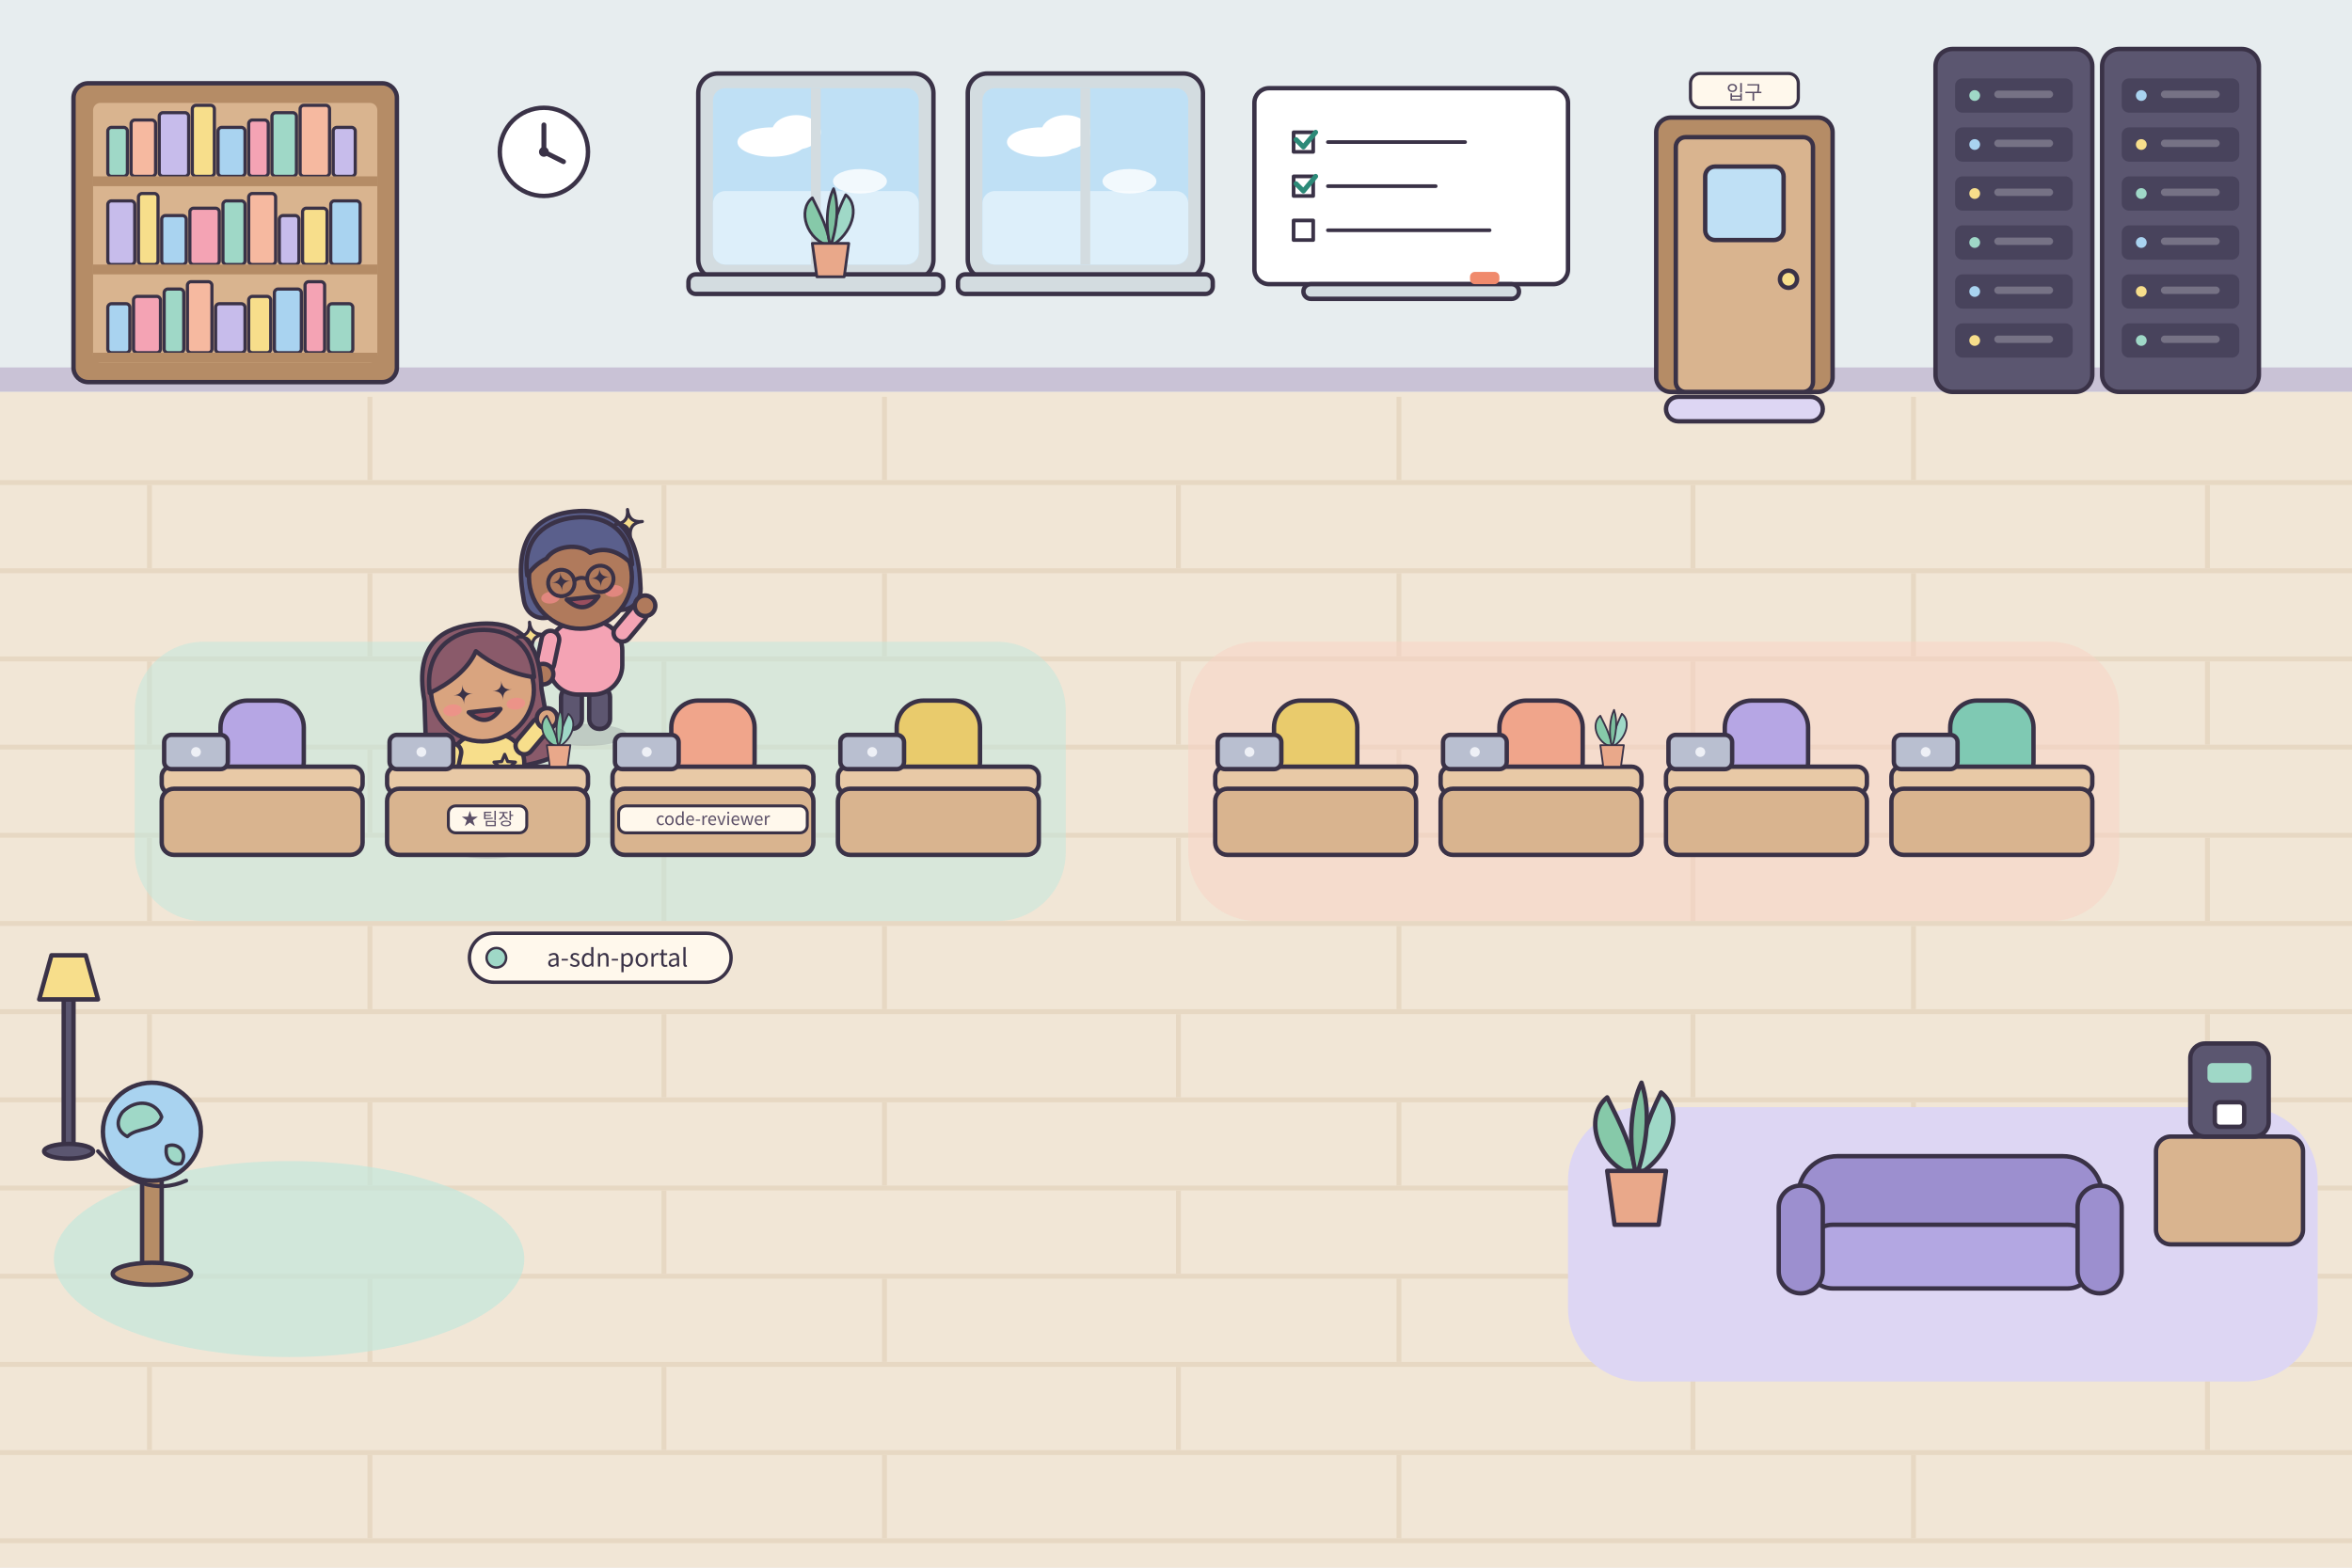
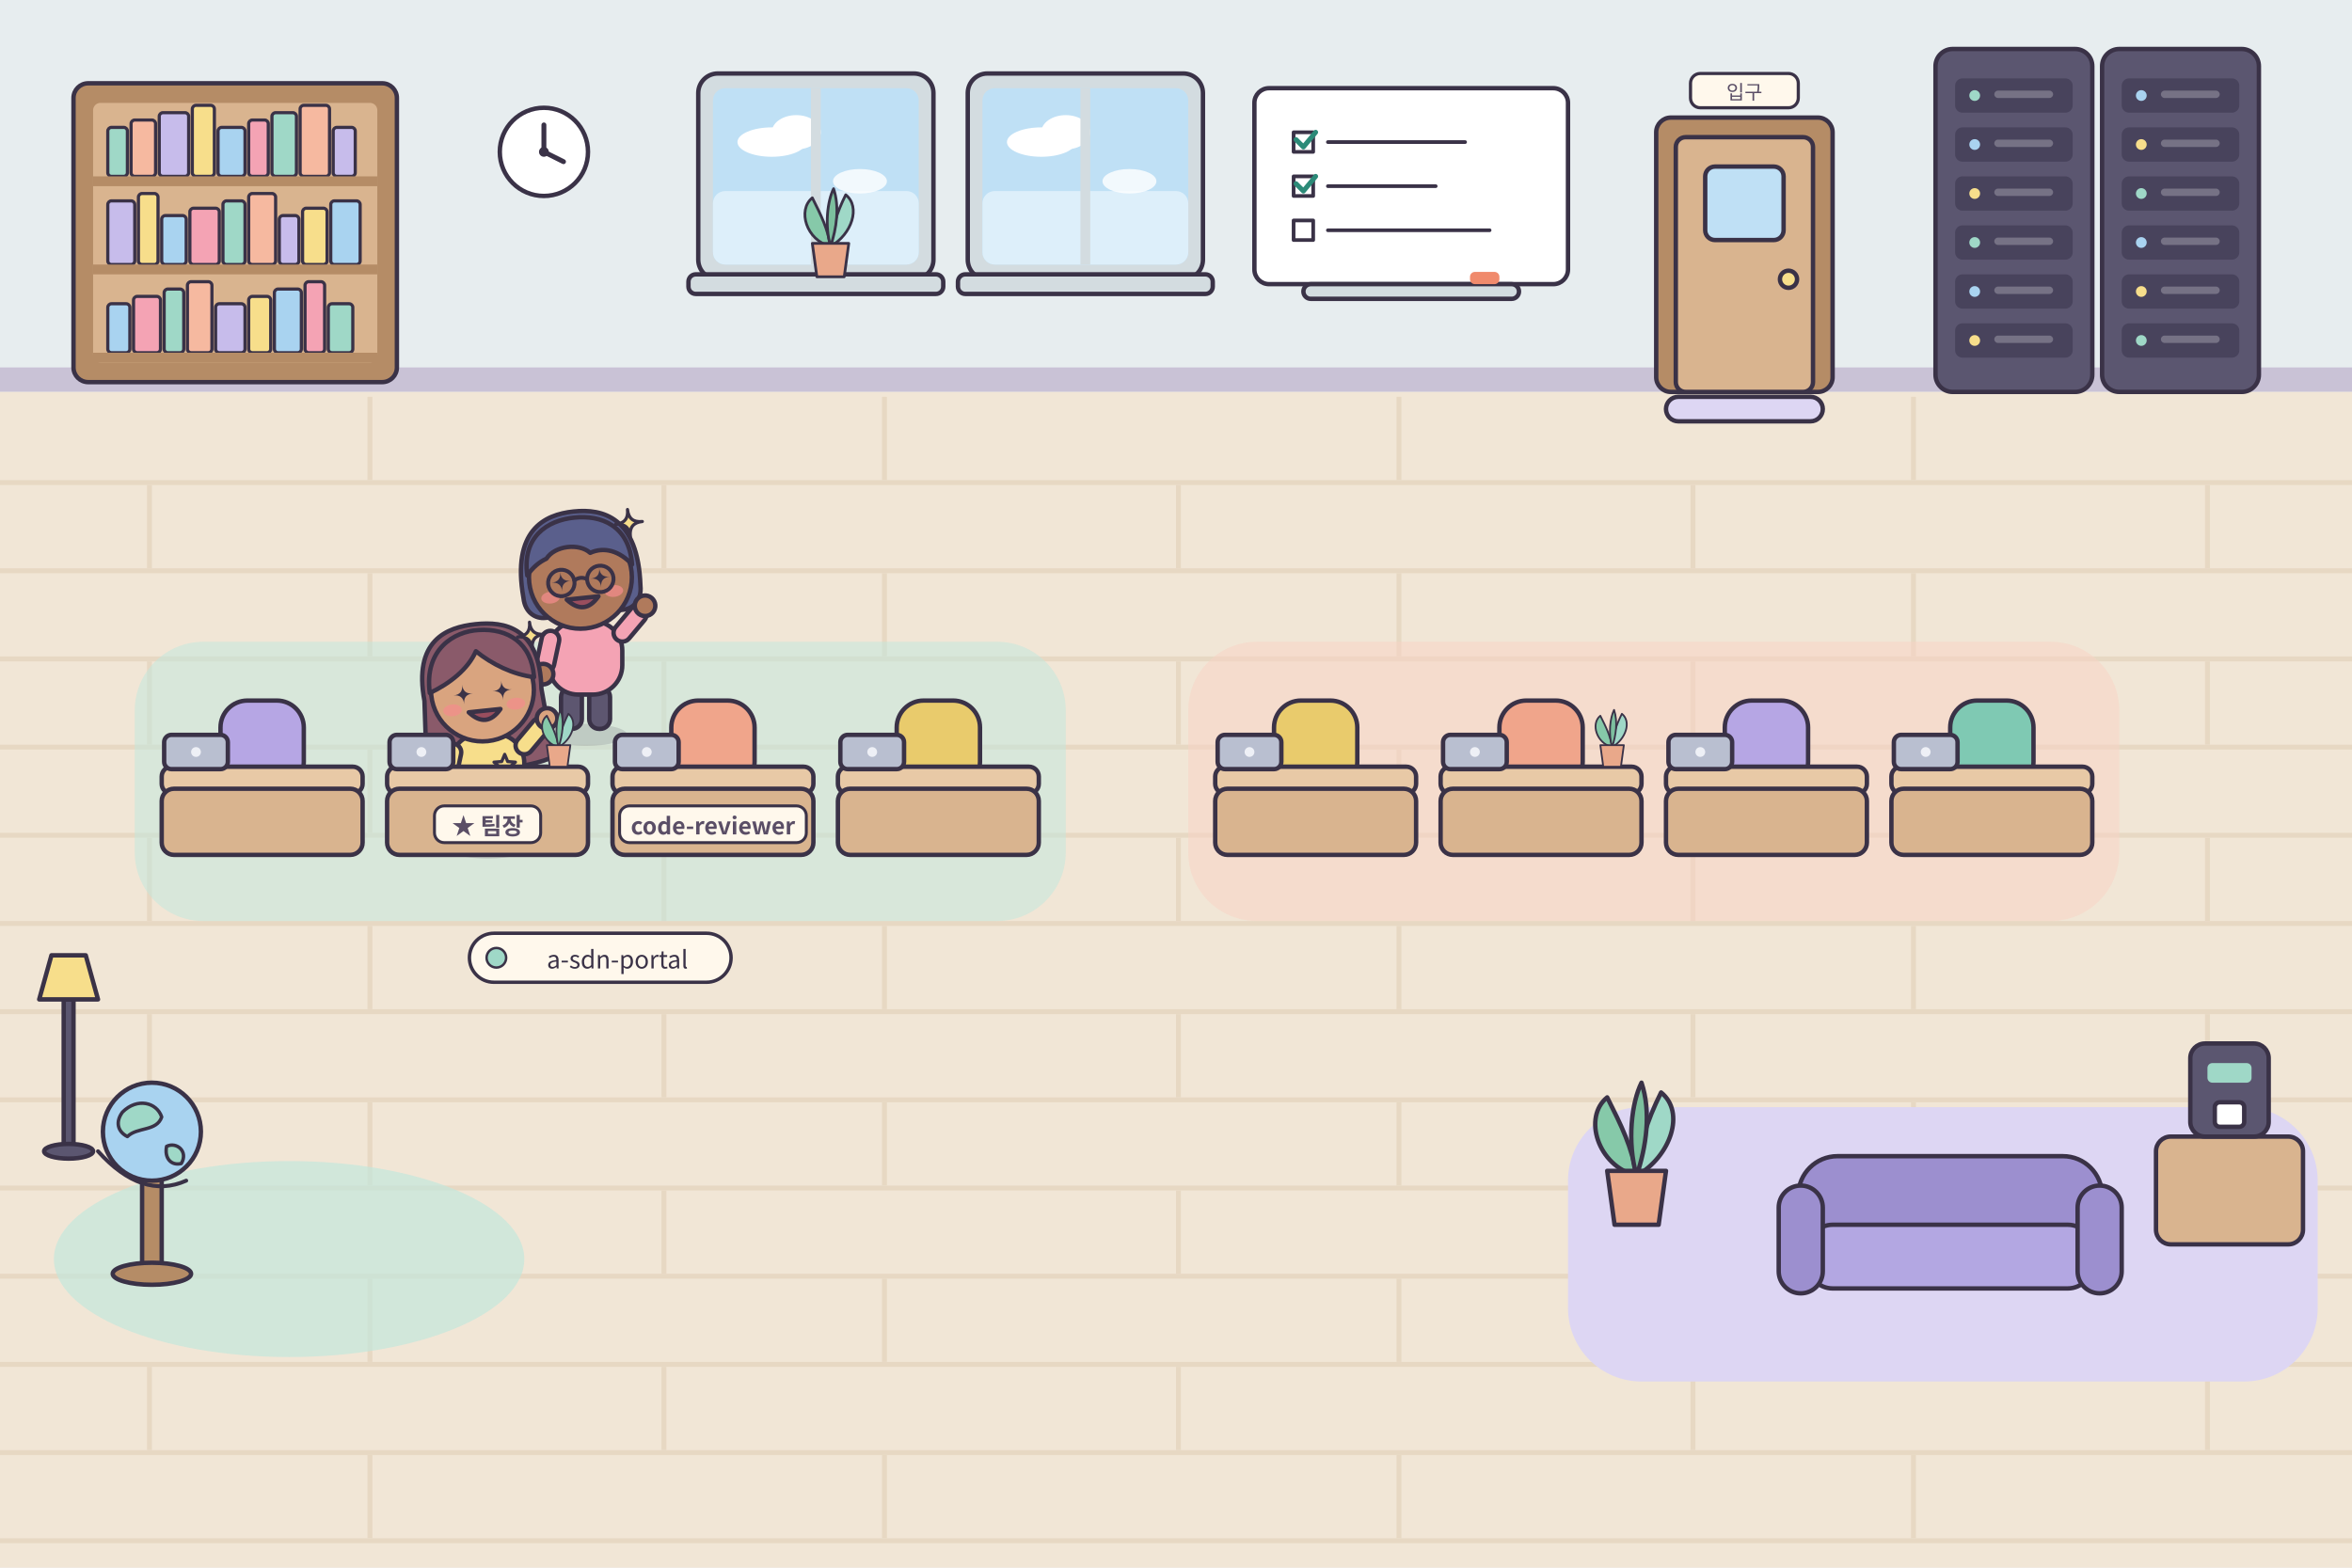
<svg xmlns="http://www.w3.org/2000/svg" viewBox="0 0 960 640" width="960" height="640" font-family="Apple SD Gothic Neo, Noto Sans CJK KR, Noto Sans KR, WenQuanYi Zen Hei, sans-serif">
  <rect x="0" y="0" width="960" height="160" rx="0" fill="#E7EDEF" />
  <rect x="0" y="150" width="960" height="10" rx="0" fill="#C9C2D6" />
  <rect x="0" y="160" width="960" height="480" rx="0" fill="#F1E6D6" />
  <rect x="0" y="196" width="960" height="2" rx="0" fill="#E7D8C3" />
  <rect x="150" y="162" width="2" height="34" rx="0" fill="#E7D8C3" />
  <rect x="360" y="162" width="2" height="34" rx="0" fill="#E7D8C3" />
  <rect x="570" y="162" width="2" height="34" rx="0" fill="#E7D8C3" />
  <rect x="780" y="162" width="2" height="34" rx="0" fill="#E7D8C3" />
  <rect x="0" y="232" width="960" height="2" rx="0" fill="#E7D8C3" />
  <rect x="60" y="198" width="2" height="34" rx="0" fill="#E7D8C3" />
  <rect x="270" y="198" width="2" height="34" rx="0" fill="#E7D8C3" />
  <rect x="480" y="198" width="2" height="34" rx="0" fill="#E7D8C3" />
  <rect x="690" y="198" width="2" height="34" rx="0" fill="#E7D8C3" />
  <rect x="900" y="198" width="2" height="34" rx="0" fill="#E7D8C3" />
  <rect x="0" y="268" width="960" height="2" rx="0" fill="#E7D8C3" />
  <rect x="150" y="234" width="2" height="34" rx="0" fill="#E7D8C3" />
  <rect x="360" y="234" width="2" height="34" rx="0" fill="#E7D8C3" />
  <rect x="570" y="234" width="2" height="34" rx="0" fill="#E7D8C3" />
  <rect x="780" y="234" width="2" height="34" rx="0" fill="#E7D8C3" />
  <rect x="0" y="304" width="960" height="2" rx="0" fill="#E7D8C3" />
  <rect x="60" y="270" width="2" height="34" rx="0" fill="#E7D8C3" />
  <rect x="270" y="270" width="2" height="34" rx="0" fill="#E7D8C3" />
  <rect x="480" y="270" width="2" height="34" rx="0" fill="#E7D8C3" />
  <rect x="690" y="270" width="2" height="34" rx="0" fill="#E7D8C3" />
  <rect x="900" y="270" width="2" height="34" rx="0" fill="#E7D8C3" />
  <rect x="0" y="340" width="960" height="2" rx="0" fill="#E7D8C3" />
  <rect x="150" y="306" width="2" height="34" rx="0" fill="#E7D8C3" />
  <rect x="360" y="306" width="2" height="34" rx="0" fill="#E7D8C3" />
  <rect x="570" y="306" width="2" height="34" rx="0" fill="#E7D8C3" />
  <rect x="780" y="306" width="2" height="34" rx="0" fill="#E7D8C3" />
  <rect x="0" y="376" width="960" height="2" rx="0" fill="#E7D8C3" />
  <rect x="60" y="342" width="2" height="34" rx="0" fill="#E7D8C3" />
  <rect x="270" y="342" width="2" height="34" rx="0" fill="#E7D8C3" />
  <rect x="480" y="342" width="2" height="34" rx="0" fill="#E7D8C3" />
  <rect x="690" y="342" width="2" height="34" rx="0" fill="#E7D8C3" />
  <rect x="900" y="342" width="2" height="34" rx="0" fill="#E7D8C3" />
  <rect x="0" y="412" width="960" height="2" rx="0" fill="#E7D8C3" />
  <rect x="150" y="378" width="2" height="34" rx="0" fill="#E7D8C3" />
  <rect x="360" y="378" width="2" height="34" rx="0" fill="#E7D8C3" />
  <rect x="570" y="378" width="2" height="34" rx="0" fill="#E7D8C3" />
  <rect x="780" y="378" width="2" height="34" rx="0" fill="#E7D8C3" />
  <rect x="0" y="448" width="960" height="2" rx="0" fill="#E7D8C3" />
  <rect x="60" y="414" width="2" height="34" rx="0" fill="#E7D8C3" />
  <rect x="270" y="414" width="2" height="34" rx="0" fill="#E7D8C3" />
  <rect x="480" y="414" width="2" height="34" rx="0" fill="#E7D8C3" />
  <rect x="690" y="414" width="2" height="34" rx="0" fill="#E7D8C3" />
  <rect x="900" y="414" width="2" height="34" rx="0" fill="#E7D8C3" />
  <rect x="0" y="484" width="960" height="2" rx="0" fill="#E7D8C3" />
  <rect x="150" y="450" width="2" height="34" rx="0" fill="#E7D8C3" />
  <rect x="360" y="450" width="2" height="34" rx="0" fill="#E7D8C3" />
  <rect x="570" y="450" width="2" height="34" rx="0" fill="#E7D8C3" />
  <rect x="780" y="450" width="2" height="34" rx="0" fill="#E7D8C3" />
  <rect x="0" y="520" width="960" height="2" rx="0" fill="#E7D8C3" />
  <rect x="60" y="486" width="2" height="34" rx="0" fill="#E7D8C3" />
  <rect x="270" y="486" width="2" height="34" rx="0" fill="#E7D8C3" />
  <rect x="480" y="486" width="2" height="34" rx="0" fill="#E7D8C3" />
  <rect x="690" y="486" width="2" height="34" rx="0" fill="#E7D8C3" />
  <rect x="900" y="486" width="2" height="34" rx="0" fill="#E7D8C3" />
  <rect x="0" y="556" width="960" height="2" rx="0" fill="#E7D8C3" />
  <rect x="150" y="522" width="2" height="34" rx="0" fill="#E7D8C3" />
  <rect x="360" y="522" width="2" height="34" rx="0" fill="#E7D8C3" />
  <rect x="570" y="522" width="2" height="34" rx="0" fill="#E7D8C3" />
  <rect x="780" y="522" width="2" height="34" rx="0" fill="#E7D8C3" />
  <rect x="0" y="592" width="960" height="2" rx="0" fill="#E7D8C3" />
  <rect x="60" y="558" width="2" height="34" rx="0" fill="#E7D8C3" />
  <rect x="270" y="558" width="2" height="34" rx="0" fill="#E7D8C3" />
  <rect x="480" y="558" width="2" height="34" rx="0" fill="#E7D8C3" />
  <rect x="690" y="558" width="2" height="34" rx="0" fill="#E7D8C3" />
  <rect x="900" y="558" width="2" height="34" rx="0" fill="#E7D8C3" />
  <rect x="0" y="628" width="960" height="2" rx="0" fill="#E7D8C3" />
  <rect x="150" y="594" width="2" height="34" rx="0" fill="#E7D8C3" />
  <rect x="360" y="594" width="2" height="34" rx="0" fill="#E7D8C3" />
  <rect x="570" y="594" width="2" height="34" rx="0" fill="#E7D8C3" />
  <rect x="780" y="594" width="2" height="34" rx="0" fill="#E7D8C3" />
  <rect x="55" y="262" width="380" height="114" rx="28" fill="#C3E7DC" opacity="0.55" />
  <rect x="485" y="262" width="380" height="114" rx="28" fill="#F8D4C5" opacity="0.55" />
  <rect x="640" y="452" width="306" height="112" rx="30" fill="#DDD6F3" />
  <ellipse cx="118" cy="514" rx="96" ry="40" fill="#C3E7DC" opacity="0.7" />
  <rect x="680" y="162" width="64" height="10" rx="5" fill="#DDD6F3" stroke="#3A3247" stroke-width="1.8" stroke-linecap="round" stroke-linejoin="round" />
  <rect x="285" y="30" width="96" height="84" rx="8" fill="#D3DCE0" stroke="#3A3247" stroke-width="1.8" stroke-linecap="round" stroke-linejoin="round" />
  <rect x="291" y="36" width="84" height="72" rx="5" fill="#BFE0F5" />
  <rect x="291" y="78" width="84" height="30" rx="5" fill="#DDEFFA" />
  <ellipse cx="315" cy="58" rx="14" ry="6" fill="#FFFFFF" />
  <ellipse cx="325" cy="54" rx="10" ry="7" fill="#FFFFFF" />
  <ellipse cx="351" cy="74" rx="11" ry="5" fill="#FFFFFF" opacity="0.8" />
  <rect x="331" y="36" width="4" height="72" rx="0" fill="#D3DCE0" />
  <rect x="281" y="112" width="104" height="8" rx="3" fill="#D3DCE0" stroke="#3A3247" stroke-width="1.8" stroke-linecap="round" stroke-linejoin="round" />
  <rect x="395" y="30" width="96" height="84" rx="8" fill="#D3DCE0" stroke="#3A3247" stroke-width="1.8" stroke-linecap="round" stroke-linejoin="round" />
  <rect x="401" y="36" width="84" height="72" rx="5" fill="#BFE0F5" />
  <rect x="401" y="78" width="84" height="30" rx="5" fill="#DDEFFA" />
  <ellipse cx="425" cy="58" rx="14" ry="6" fill="#FFFFFF" />
  <ellipse cx="435" cy="54" rx="10" ry="7" fill="#FFFFFF" />
  <ellipse cx="461" cy="74" rx="11" ry="5" fill="#FFFFFF" opacity="0.8" />
  <rect x="441" y="36" width="4" height="72" rx="0" fill="#D3DCE0" />
  <rect x="391" y="112" width="104" height="8" rx="3" fill="#D3DCE0" stroke="#3A3247" stroke-width="1.8" stroke-linecap="round" stroke-linejoin="round" />
  <path d="M339,100.6 C329.08,98.12 325.36,85.72 331.56,80.76 C335.28,88.2 337.76,93.16 339,100.6 Z" fill="#86C9A9" stroke="#3A3247" stroke-width="1.12" stroke-linecap="round" stroke-linejoin="round" />
  <path d="M339,100.6 C347.68,95.64 351.4,84.48 345.2,79.52 C341.48,86.96 339.62,93.16 339,100.6 Z" fill="#9FD8C7" stroke="#3A3247" stroke-width="1.12" stroke-linecap="round" stroke-linejoin="round" />
  <path d="M339,100.6 C336.52,91.92 337.76,82 340.24,77.04 C342.72,84.48 341.48,93.16 339,100.6 Z" fill="#7CBF9E" stroke="#3A3247" stroke-width="1.12" stroke-linecap="round" stroke-linejoin="round" />
  <path d="M331.56,99.36 L346.44,99.36 L344.58,113 L333.42,113 Z" fill="#E9A88A" stroke="#3A3247" stroke-width="1.12" stroke-linecap="round" stroke-linejoin="round" />
  <rect x="30" y="34" width="132" height="122" rx="6" fill="#B58C66" stroke="#3A3247" stroke-width="1.8" stroke-linecap="round" stroke-linejoin="round" />
  <rect x="38" y="42" width="116" height="106" rx="3" fill="#D9B48F" />
  <rect x="44" y="52" width="8" height="20" rx="1.5" fill="#9FD8C7" stroke="#3A3247" stroke-width="1.3" stroke-linecap="round" stroke-linejoin="round" />
  <rect x="53.5" y="49" width="10" height="23" rx="1.5" fill="#F6B9A0" stroke="#3A3247" stroke-width="1.3" stroke-linecap="round" stroke-linejoin="round" />
  <rect x="65" y="46" width="12" height="26" rx="1.5" fill="#C7BCEB" stroke="#3A3247" stroke-width="1.3" stroke-linecap="round" stroke-linejoin="round" />
  <rect x="78.5" y="43" width="9" height="29" rx="1.5" fill="#F7DE8B" stroke="#3A3247" stroke-width="1.3" stroke-linecap="round" stroke-linejoin="round" />
  <rect x="89" y="52" width="11" height="20" rx="1.5" fill="#A9D3F0" stroke="#3A3247" stroke-width="1.3" stroke-linecap="round" stroke-linejoin="round" />
  <rect x="101.5" y="49" width="8" height="23" rx="1.5" fill="#F4A3B4" stroke="#3A3247" stroke-width="1.3" stroke-linecap="round" stroke-linejoin="round" />
  <rect x="111" y="46" width="10" height="26" rx="1.5" fill="#9FD8C7" stroke="#3A3247" stroke-width="1.3" stroke-linecap="round" stroke-linejoin="round" />
  <rect x="122.5" y="43" width="12" height="29" rx="1.5" fill="#F6B9A0" stroke="#3A3247" stroke-width="1.3" stroke-linecap="round" stroke-linejoin="round" />
  <rect x="136" y="52" width="9" height="20" rx="1.5" fill="#C7BCEB" stroke="#3A3247" stroke-width="1.3" stroke-linecap="round" stroke-linejoin="round" />
  <rect x="38" y="72" width="116" height="4" rx="0" fill="#B58C66" />
  <rect x="44" y="82" width="11" height="26" rx="1.5" fill="#C7BCEB" stroke="#3A3247" stroke-width="1.3" stroke-linecap="round" stroke-linejoin="round" />
  <rect x="56.5" y="79" width="8" height="29" rx="1.5" fill="#F7DE8B" stroke="#3A3247" stroke-width="1.3" stroke-linecap="round" stroke-linejoin="round" />
  <rect x="66" y="88" width="10" height="20" rx="1.5" fill="#A9D3F0" stroke="#3A3247" stroke-width="1.3" stroke-linecap="round" stroke-linejoin="round" />
  <rect x="77.5" y="85" width="12" height="23" rx="1.5" fill="#F4A3B4" stroke="#3A3247" stroke-width="1.3" stroke-linecap="round" stroke-linejoin="round" />
  <rect x="91" y="82" width="9" height="26" rx="1.5" fill="#9FD8C7" stroke="#3A3247" stroke-width="1.3" stroke-linecap="round" stroke-linejoin="round" />
  <rect x="101.5" y="79" width="11" height="29" rx="1.5" fill="#F6B9A0" stroke="#3A3247" stroke-width="1.3" stroke-linecap="round" stroke-linejoin="round" />
  <rect x="114" y="88" width="8" height="20" rx="1.5" fill="#C7BCEB" stroke="#3A3247" stroke-width="1.3" stroke-linecap="round" stroke-linejoin="round" />
  <rect x="123.5" y="85" width="10" height="23" rx="1.5" fill="#F7DE8B" stroke="#3A3247" stroke-width="1.3" stroke-linecap="round" stroke-linejoin="round" />
  <rect x="135" y="82" width="12" height="26" rx="1.5" fill="#A9D3F0" stroke="#3A3247" stroke-width="1.3" stroke-linecap="round" stroke-linejoin="round" />
  <rect x="38" y="108" width="116" height="4" rx="0" fill="#B58C66" />
  <rect x="44" y="124" width="9" height="20" rx="1.5" fill="#A9D3F0" stroke="#3A3247" stroke-width="1.3" stroke-linecap="round" stroke-linejoin="round" />
  <rect x="54.5" y="121" width="11" height="23" rx="1.5" fill="#F4A3B4" stroke="#3A3247" stroke-width="1.3" stroke-linecap="round" stroke-linejoin="round" />
  <rect x="67" y="118" width="8" height="26" rx="1.5" fill="#9FD8C7" stroke="#3A3247" stroke-width="1.3" stroke-linecap="round" stroke-linejoin="round" />
  <rect x="76.5" y="115" width="10" height="29" rx="1.5" fill="#F6B9A0" stroke="#3A3247" stroke-width="1.3" stroke-linecap="round" stroke-linejoin="round" />
  <rect x="88" y="124" width="12" height="20" rx="1.5" fill="#C7BCEB" stroke="#3A3247" stroke-width="1.3" stroke-linecap="round" stroke-linejoin="round" />
  <rect x="101.5" y="121" width="9" height="23" rx="1.5" fill="#F7DE8B" stroke="#3A3247" stroke-width="1.3" stroke-linecap="round" stroke-linejoin="round" />
  <rect x="112" y="118" width="11" height="26" rx="1.5" fill="#A9D3F0" stroke="#3A3247" stroke-width="1.3" stroke-linecap="round" stroke-linejoin="round" />
  <rect x="124.5" y="115" width="8" height="29" rx="1.5" fill="#F4A3B4" stroke="#3A3247" stroke-width="1.3" stroke-linecap="round" stroke-linejoin="round" />
  <rect x="134" y="124" width="10" height="20" rx="1.5" fill="#9FD8C7" stroke="#3A3247" stroke-width="1.3" stroke-linecap="round" stroke-linejoin="round" />
  <rect x="38" y="144" width="116" height="4" rx="0" fill="#B58C66" />
  <circle cx="222" cy="62" r="18" fill="#FFFFFF" stroke="#3A3247" stroke-width="1.8" stroke-linecap="round" stroke-linejoin="round" />
  <path d="M222,62 L222,51 M222,62 L230,66" fill="none" stroke="#3A3247" stroke-width="2" stroke-linecap="round" stroke-linejoin="round" />
  <circle cx="222" cy="62" r="2" fill="#3A3247" />
  <rect x="512" y="36" width="128" height="80" rx="6" fill="#FFFFFF" stroke="#3A3247" stroke-width="1.8" stroke-linecap="round" stroke-linejoin="round" />
  <path d="M528,54 L536,54 L536,62 L528,62 Z M542,58 L598,58 M528,72 L536,72 L536,80 L528,80 Z M542,76 L586,76 M528,90 L536,90 L536,98 L528,98 Z M542,94 L608,94" fill="none" stroke="#3A3247" stroke-width="1.5" stroke-linecap="round" stroke-linejoin="round" />
  <path d="M529,57 L532,60 L537,54 M529,75 L532,78 L537,72" fill="none" stroke="#2C8A78" stroke-width="2" stroke-linecap="round" stroke-linejoin="round" />
  <rect x="532" y="116" width="88" height="6" rx="3" fill="#D3DCE0" stroke="#3A3247" stroke-width="1.8" stroke-linecap="round" stroke-linejoin="round" />
  <rect x="600" y="111" width="12" height="5" rx="2" fill="#F08A6C" />
  <rect x="676" y="48" width="72" height="112" rx="6" fill="#B58C66" stroke="#3A3247" stroke-width="1.8" stroke-linecap="round" stroke-linejoin="round" />
  <rect x="684" y="56" width="56" height="104" rx="4" fill="#D9B48F" stroke="#3A3247" stroke-width="1.8" stroke-linecap="round" stroke-linejoin="round" />
  <rect x="696" y="68" width="32" height="30" rx="4" fill="#BFE0F5" stroke="#3A3247" stroke-width="1.8" stroke-linecap="round" stroke-linejoin="round" />
  <circle cx="730" cy="114" r="3.5" fill="#F7DE8B" stroke="#3A3247" stroke-width="1.8" stroke-linecap="round" stroke-linejoin="round" />
  <rect x="690" y="30" width="44" height="14" rx="4" fill="#FFF8EC" stroke="#3A3247" stroke-width="1.3" stroke-linecap="round" stroke-linejoin="round" />
-   <text x="712" y="40.5" font-size="8" text-anchor="middle" fill="#5A4E66">입구</text>
+   <text x="712" y="37" font-size="8" text-anchor="middle" dominant-baseline="central" fill="#5A4E66">입구</text>
  <rect x="790" y="20" width="64" height="140" rx="7" fill="#5B5670" stroke="#3A3247" stroke-width="1.8" stroke-linecap="round" stroke-linejoin="round" />
  <rect x="798" y="32" width="48" height="14" rx="3" fill="#48435C" />
  <circle cx="806" cy="39" r="2.2" fill="#9FD8C7" />
  <rect x="814" y="37" width="24" height="3" rx="1.5" fill="#FFFFFF" opacity="0.25" />
  <rect x="798" y="52" width="48" height="14" rx="3" fill="#48435C" />
  <circle cx="806" cy="59" r="2.2" fill="#A9D3F0" />
  <rect x="814" y="57" width="24" height="3" rx="1.5" fill="#FFFFFF" opacity="0.25" />
  <rect x="798" y="72" width="48" height="14" rx="3" fill="#48435C" />
  <circle cx="806" cy="79" r="2.2" fill="#F7DE8B" />
  <rect x="814" y="77" width="24" height="3" rx="1.5" fill="#FFFFFF" opacity="0.25" />
  <rect x="798" y="92" width="48" height="14" rx="3" fill="#48435C" />
  <circle cx="806" cy="99" r="2.2" fill="#9FD8C7" />
  <rect x="814" y="97" width="24" height="3" rx="1.5" fill="#FFFFFF" opacity="0.25" />
  <rect x="798" y="112" width="48" height="14" rx="3" fill="#48435C" />
  <circle cx="806" cy="119" r="2.2" fill="#A9D3F0" />
  <rect x="814" y="117" width="24" height="3" rx="1.5" fill="#FFFFFF" opacity="0.25" />
  <rect x="798" y="132" width="48" height="14" rx="3" fill="#48435C" />
  <circle cx="806" cy="139" r="2.2" fill="#F7DE8B" />
  <rect x="814" y="137" width="24" height="3" rx="1.5" fill="#FFFFFF" opacity="0.25" />
  <rect x="858" y="20" width="64" height="140" rx="7" fill="#5B5670" stroke="#3A3247" stroke-width="1.8" stroke-linecap="round" stroke-linejoin="round" />
  <rect x="866" y="32" width="48" height="14" rx="3" fill="#48435C" />
  <circle cx="874" cy="39" r="2.2" fill="#A9D3F0" />
  <rect x="882" y="37" width="24" height="3" rx="1.5" fill="#FFFFFF" opacity="0.25" />
  <rect x="866" y="52" width="48" height="14" rx="3" fill="#48435C" />
  <circle cx="874" cy="59" r="2.2" fill="#F7DE8B" />
  <rect x="882" y="57" width="24" height="3" rx="1.5" fill="#FFFFFF" opacity="0.25" />
  <rect x="866" y="72" width="48" height="14" rx="3" fill="#48435C" />
  <circle cx="874" cy="79" r="2.2" fill="#9FD8C7" />
  <rect x="882" y="77" width="24" height="3" rx="1.5" fill="#FFFFFF" opacity="0.25" />
  <rect x="866" y="92" width="48" height="14" rx="3" fill="#48435C" />
  <circle cx="874" cy="99" r="2.2" fill="#A9D3F0" />
  <rect x="882" y="97" width="24" height="3" rx="1.5" fill="#FFFFFF" opacity="0.25" />
  <rect x="866" y="112" width="48" height="14" rx="3" fill="#48435C" />
  <circle cx="874" cy="119" r="2.2" fill="#F7DE8B" />
  <rect x="882" y="117" width="24" height="3" rx="1.5" fill="#FFFFFF" opacity="0.25" />
  <rect x="866" y="132" width="48" height="14" rx="3" fill="#48435C" />
  <circle cx="874" cy="139" r="2.2" fill="#9FD8C7" />
  <rect x="882" y="137" width="24" height="3" rx="1.5" fill="#FFFFFF" opacity="0.25" />
  <rect x="191.6" y="381" width="106.8" height="20" rx="10" fill="#FFF8EC" stroke="#3A3247" stroke-width="1.4" stroke-linecap="round" stroke-linejoin="round" />
  <circle cx="202.6" cy="391" r="4" fill="#9FD8C7" stroke="#3A3247" stroke-width="1" stroke-linecap="round" stroke-linejoin="round" />
-   <text x="252" y="394.6" font-size="10" text-anchor="middle" fill="#3A3247">a-sdn-portal</text>
+   <text x="252" y="391" font-size="10" text-anchor="middle" dominant-baseline="central" fill="#3A3247">a-sdn-portal</text>
  <g transform="translate(239,300)">
    <ellipse cx="0" cy="0" rx="17" ry="4.5" fill="#3A3247" fill-opacity="0.16" />
    <g transform="translate(0,-2.44) scale(1,1)">
      <g transform="translate(0,0)">
        <rect x="-10" y="-17" width="8.5" height="17" rx="4" fill="#5D5670" stroke="#3A3247" stroke-width="1.8" stroke-linecap="round" stroke-linejoin="round" />
      </g>
      <g transform="translate(0,0)">
        <rect x="1.5" y="-17" width="8.5" height="17" rx="4" fill="#5D5670" stroke="#3A3247" stroke-width="1.8" stroke-linecap="round" stroke-linejoin="round" />
      </g>
      <g transform="translate(0,-62) rotate(-6,0,20)">
        <path d="M-24,6 C-26,-22 -12,-27 0,-27 C12,-27 26,-22 24,6 C24,12 20,15 16,15 L-16,15 C-20,15 -24,12 -24,6 Z" fill="#5A5F8C" stroke="#3A3247" stroke-width="1.8" stroke-linecap="round" stroke-linejoin="round" />
      </g>
      <g transform="">
        <rect x="-15" y="-44" width="30" height="30" rx="12" fill="#F4A3B4" stroke="#3A3247" stroke-width="1.8" stroke-linecap="round" stroke-linejoin="round" />
      </g>
      <g transform="translate(0,-62) rotate(-6,0,20)">
        <circle cx="0" cy="0" r="21" fill="#B07A5C" stroke="#3A3247" stroke-width="1.8" stroke-linecap="round" stroke-linejoin="round" />
        <ellipse cx="-13" cy="7" rx="3.8" ry="2.4" fill="#F48C8C" opacity="0.72" />
        <ellipse cx="13" cy="7" rx="3.8" ry="2.4" fill="#F48C8C" opacity="0.72" />
        <g transform="translate(0,1) scale(1,1) translate(0,-1)">
          <path d="M-8,-3 Q-8,1 -4,1 Q-8,1 -8,5 Q-8,1 -12,1 Q-8,1 -8,-3 Z" fill="#3A3247" />
          <path d="M8,-3 Q8,1 12,1 Q8,1 8,5 Q8,1 4,1 Q8,1 8,-3 Z" fill="#3A3247" />
        </g>
        <path d="M-6.5,8.5 Q0,16 6.5,8.5 Z" fill="#9A4E5E" stroke="#3A3247" stroke-width="1.8" stroke-linecap="round" stroke-linejoin="round" />
        <path d="M-21.5,-3 C-22,-19 -11,-24.5 0,-24.5 C11,-24.5 22,-19 21.5,-3 C17,-9 11,-11.5 5,-9.5 C1,-14 -9,-14 -13,-9 C-16,-8 -19,-6 -21.5,-3 Z" fill="#5A5F8C" stroke="#3A3247" stroke-width="1.8" stroke-linecap="round" stroke-linejoin="round" />
        <circle cx="-8" cy="1.5" r="5.4" fill="none" stroke="#3A3247" stroke-width="1.6" stroke-linecap="round" stroke-linejoin="round" />
        <circle cx="8" cy="1.5" r="5.4" fill="none" stroke="#3A3247" stroke-width="1.6" stroke-linecap="round" stroke-linejoin="round" />
        <path d="M-2.6,1 Q0,-0.5 2.6,1" fill="none" stroke="#3A3247" stroke-width="1.6" stroke-linecap="round" stroke-linejoin="round" />
        <path d="M22,-25.5 Q22,-20 27.5,-20 Q22,-20 22,-14.5 Q22,-20 16.5,-20 Q22,-20 22,-25.5 Z" fill="#F7DE8B" stroke="#3A3247" stroke-width="1.3" stroke-linecap="round" stroke-linejoin="round" />
      </g>
      <g transform="translate(-14,-38) rotate(12)">
        <rect x="-3.6" y="-2" width="7.2" height="17" rx="3.6" fill="#F4A3B4" stroke="#3A3247" stroke-width="1.8" stroke-linecap="round" stroke-linejoin="round" />
        <circle cx="0" cy="16" r="4.2" fill="#B07A5C" stroke="#3A3247" stroke-width="1.8" stroke-linecap="round" stroke-linejoin="round" />
      </g>
      <g transform="translate(14,-38) rotate(-140)">
        <rect x="-3.6" y="-2" width="7.2" height="17" rx="3.6" fill="#F4A3B4" stroke="#3A3247" stroke-width="1.8" stroke-linecap="round" stroke-linejoin="round" />
        <circle cx="0" cy="16" r="4.2" fill="#B07A5C" stroke="#3A3247" stroke-width="1.8" stroke-linecap="round" stroke-linejoin="round" />
      </g>
      <g transform="translate(0,-28)" />
    </g>
  </g>
  <rect x="182" y="286" width="34" height="36" rx="11" fill="#7FC9B3" stroke="#3A3247" stroke-width="1.8" stroke-linecap="round" stroke-linejoin="round" />
  <rect x="274" y="286" width="34" height="36" rx="11" fill="#F0A58B" stroke="#3A3247" stroke-width="1.8" stroke-linecap="round" stroke-linejoin="round" />
  <rect x="90" y="286" width="34" height="36" rx="11" fill="#B6A6E4" stroke="#3A3247" stroke-width="1.8" stroke-linecap="round" stroke-linejoin="round" />
  <rect x="366" y="286" width="34" height="36" rx="11" fill="#E9CB6C" stroke="#3A3247" stroke-width="1.8" stroke-linecap="round" stroke-linejoin="round" />
  <rect x="612" y="286" width="34" height="36" rx="11" fill="#F0A58B" stroke="#3A3247" stroke-width="1.8" stroke-linecap="round" stroke-linejoin="round" />
  <rect x="704" y="286" width="34" height="36" rx="11" fill="#B6A6E4" stroke="#3A3247" stroke-width="1.8" stroke-linecap="round" stroke-linejoin="round" />
  <rect x="520" y="286" width="34" height="36" rx="11" fill="#E9CB6C" stroke="#3A3247" stroke-width="1.8" stroke-linecap="round" stroke-linejoin="round" />
  <rect x="796" y="286" width="34" height="36" rx="11" fill="#7FC9B3" stroke="#3A3247" stroke-width="1.8" stroke-linecap="round" stroke-linejoin="round" />
  <g transform="translate(199,346)">
    <ellipse cx="0" cy="0" rx="17" ry="4.5" fill="#3A3247" fill-opacity="0.16" />
    <g transform="translate(0,-2.44) scale(1,1)">
      <g transform="translate(0,0)">
        <rect x="-10" y="-17" width="8.5" height="17" rx="4" fill="#46506E" stroke="#3A3247" stroke-width="1.8" stroke-linecap="round" stroke-linejoin="round" />
      </g>
      <g transform="translate(0,0)">
        <rect x="1.5" y="-17" width="8.5" height="17" rx="4" fill="#46506E" stroke="#3A3247" stroke-width="1.8" stroke-linecap="round" stroke-linejoin="round" />
      </g>
      <g transform="translate(0,-62) rotate(-6,0,20)">
        <path d="M-24,2 C-26,-23 -12,-27 0,-27 C12,-27 26,-23 24,2 L26,30 C18,34 -18,34 -26,30 Z" fill="#8A5A6A" stroke="#3A3247" stroke-width="1.8" stroke-linecap="round" stroke-linejoin="round" />
      </g>
      <g transform="">
        <rect x="-15" y="-44" width="30" height="30" rx="12" fill="#F7DE8B" stroke="#3A3247" stroke-width="1.8" stroke-linecap="round" stroke-linejoin="round" />
        <path d="M7,-35.6 L8.22,-32.67 L11.37,-32.42 L8.97,-30.36 L9.7,-27.28 L7,-28.93 L4.3,-27.28 L5.03,-30.36 L2.63,-32.42 L5.78,-32.67 Z" fill="#F7DE8B" stroke="#3A3247" stroke-width="1.3" stroke-linecap="round" stroke-linejoin="round" />
      </g>
      <g transform="translate(0,-62) rotate(-6,0,20)">
        <circle cx="0" cy="0" r="21" fill="#D9A47F" stroke="#3A3247" stroke-width="1.8" stroke-linecap="round" stroke-linejoin="round" />
        <ellipse cx="-13" cy="7" rx="3.8" ry="2.4" fill="#F48C8C" opacity="0.72" />
        <ellipse cx="13" cy="7" rx="3.8" ry="2.4" fill="#F48C8C" opacity="0.72" />
        <g transform="translate(0,1) scale(1,1) translate(0,-1)">
          <path d="M-8,-3 Q-8,1 -4,1 Q-8,1 -8,5 Q-8,1 -12,1 Q-8,1 -8,-3 Z" fill="#3A3247" />
          <path d="M8,-3 Q8,1 12,1 Q8,1 8,5 Q8,1 4,1 Q8,1 8,-3 Z" fill="#3A3247" />
        </g>
        <path d="M-6.5,8.5 Q0,16 6.5,8.5 Z" fill="#9A4E5E" stroke="#3A3247" stroke-width="1.8" stroke-linecap="round" stroke-linejoin="round" />
        <path d="M-21.5,-1 C-22,-19 -9,-25 1,-24.5 C13,-24 22,-17 21.5,-3 C13,-5 5,-10 -1,-16 C-5,-9 -13,-4 -21.5,-1 Z" fill="#8A5A6A" stroke="#3A3247" stroke-width="1.8" stroke-linecap="round" stroke-linejoin="round" />
        <path d="M22,-25.5 Q22,-20 27.5,-20 Q22,-20 22,-14.5 Q22,-20 16.5,-20 Q22,-20 22,-25.5 Z" fill="#F7DE8B" stroke="#3A3247" stroke-width="1.3" stroke-linecap="round" stroke-linejoin="round" />
      </g>
      <g transform="translate(-14,-38) rotate(12)">
        <rect x="-3.6" y="-2" width="7.2" height="17" rx="3.6" fill="#F7DE8B" stroke="#3A3247" stroke-width="1.8" stroke-linecap="round" stroke-linejoin="round" />
        <circle cx="0" cy="16" r="4.2" fill="#D9A47F" stroke="#3A3247" stroke-width="1.8" stroke-linecap="round" stroke-linejoin="round" />
      </g>
      <g transform="translate(14,-38) rotate(-140)">
        <rect x="-3.6" y="-2" width="7.2" height="17" rx="3.6" fill="#F7DE8B" stroke="#3A3247" stroke-width="1.8" stroke-linecap="round" stroke-linejoin="round" />
        <circle cx="0" cy="16" r="4.2" fill="#D9A47F" stroke="#3A3247" stroke-width="1.8" stroke-linecap="round" stroke-linejoin="round" />
      </g>
      <g transform="translate(0,-28)" />
    </g>
  </g>
  <rect x="158" y="313" width="82" height="11" rx="4" fill="#E8C9A6" stroke="#3A3247" stroke-width="1.8" stroke-linecap="round" stroke-linejoin="round" />
  <rect x="158" y="322" width="82" height="27" rx="5" fill="#D9B48F" stroke="#3A3247" stroke-width="1.8" stroke-linecap="round" stroke-linejoin="round" />
  <rect x="159" y="300" width="26" height="14" rx="3" fill="#B9BFD0" stroke="#3A3247" stroke-width="1.8" stroke-linecap="round" stroke-linejoin="round" />
  <circle cx="172" cy="307" r="2" fill="#EEF0F6" />
-   <rect x="183" y="329" width="32" height="11" rx="3" fill="#FFF8EC" stroke="#3A3247" stroke-width="1.2" stroke-linecap="round" stroke-linejoin="round" />
-   <text x="199" y="336.8" font-size="7" text-anchor="middle" fill="#5A4E66">★ 팀장</text>
+   <rect x="177.33" y="329" width="43.35" height="15" rx="4" fill="#FFF8EC" stroke="#3A3247" stroke-width="1.2" stroke-linecap="round" stroke-linejoin="round" />
+   <text x="199" y="336.5" font-size="9.5" text-anchor="middle" dominant-baseline="central" font-weight="bold" fill="#5A4E66">★ 팀장</text>
  <path d="M228,305 C221.6,303.4 219.2,295.4 223.2,292.2 C225.6,297 227.2,300.2 228,305 Z" fill="#86C9A9" stroke="#3A3247" stroke-width="0.72" stroke-linecap="round" stroke-linejoin="round" />
  <path d="M228,305 C233.6,301.8 236,294.6 232,291.4 C229.6,296.2 228.4,300.2 228,305 Z" fill="#9FD8C7" stroke="#3A3247" stroke-width="0.72" stroke-linecap="round" stroke-linejoin="round" />
  <path d="M228,305 C226.4,299.4 227.2,293 228.8,289.8 C230.4,294.6 229.6,300.2 228,305 Z" fill="#7CBF9E" stroke="#3A3247" stroke-width="0.72" stroke-linecap="round" stroke-linejoin="round" />
  <path d="M223.2,304.2 L232.8,304.2 L231.6,313 L224.4,313 Z" fill="#E9A88A" stroke="#3A3247" stroke-width="0.72" stroke-linecap="round" stroke-linejoin="round" />
  <rect x="250" y="313" width="82" height="11" rx="4" fill="#E8C9A6" stroke="#3A3247" stroke-width="1.8" stroke-linecap="round" stroke-linejoin="round" />
  <rect x="250" y="322" width="82" height="27" rx="5" fill="#D9B48F" stroke="#3A3247" stroke-width="1.8" stroke-linecap="round" stroke-linejoin="round" />
  <rect x="251" y="300" width="26" height="14" rx="3" fill="#B9BFD0" stroke="#3A3247" stroke-width="1.8" stroke-linecap="round" stroke-linejoin="round" />
  <circle cx="264" cy="307" r="2" fill="#EEF0F6" />
-   <rect x="252.5" y="329" width="77" height="11" rx="3" fill="#FFF8EC" stroke="#3A3247" stroke-width="1.2" stroke-linecap="round" stroke-linejoin="round" />
-   <text x="291" y="336.8" font-size="7" text-anchor="middle" fill="#5A4E66">code-reviewer</text>
+   <rect x="252.89" y="329" width="76.22" height="15" rx="4" fill="#FFF8EC" stroke="#3A3247" stroke-width="1.2" stroke-linecap="round" stroke-linejoin="round" />
+   <text x="291" y="336.5" font-size="9.5" text-anchor="middle" dominant-baseline="central" font-weight="bold" fill="#5A4E66">code-reviewer</text>
  <rect x="66" y="313" width="82" height="11" rx="4" fill="#E8C9A6" stroke="#3A3247" stroke-width="1.8" stroke-linecap="round" stroke-linejoin="round" />
  <rect x="66" y="322" width="82" height="27" rx="5" fill="#D9B48F" stroke="#3A3247" stroke-width="1.8" stroke-linecap="round" stroke-linejoin="round" />
  <rect x="67" y="300" width="26" height="14" rx="3" fill="#B9BFD0" stroke="#3A3247" stroke-width="1.8" stroke-linecap="round" stroke-linejoin="round" />
  <circle cx="80" cy="307" r="2" fill="#EEF0F6" />
  <rect x="342" y="313" width="82" height="11" rx="4" fill="#E8C9A6" stroke="#3A3247" stroke-width="1.8" stroke-linecap="round" stroke-linejoin="round" />
  <rect x="342" y="322" width="82" height="27" rx="5" fill="#D9B48F" stroke="#3A3247" stroke-width="1.8" stroke-linecap="round" stroke-linejoin="round" />
  <rect x="343" y="300" width="26" height="14" rx="3" fill="#B9BFD0" stroke="#3A3247" stroke-width="1.8" stroke-linecap="round" stroke-linejoin="round" />
  <circle cx="356" cy="307" r="2" fill="#EEF0F6" />
  <rect x="588" y="313" width="82" height="11" rx="4" fill="#E8C9A6" stroke="#3A3247" stroke-width="1.8" stroke-linecap="round" stroke-linejoin="round" />
  <rect x="588" y="322" width="82" height="27" rx="5" fill="#D9B48F" stroke="#3A3247" stroke-width="1.8" stroke-linecap="round" stroke-linejoin="round" />
  <rect x="589" y="300" width="26" height="14" rx="3" fill="#B9BFD0" stroke="#3A3247" stroke-width="1.8" stroke-linecap="round" stroke-linejoin="round" />
  <circle cx="602" cy="307" r="2" fill="#EEF0F6" />
  <path d="M658,305 C651.6,303.4 649.2,295.4 653.2,292.2 C655.6,297 657.2,300.2 658,305 Z" fill="#86C9A9" stroke="#3A3247" stroke-width="0.72" stroke-linecap="round" stroke-linejoin="round" />
  <path d="M658,305 C663.6,301.8 666,294.6 662,291.4 C659.6,296.2 658.4,300.2 658,305 Z" fill="#9FD8C7" stroke="#3A3247" stroke-width="0.72" stroke-linecap="round" stroke-linejoin="round" />
  <path d="M658,305 C656.4,299.4 657.2,293 658.8,289.8 C660.4,294.6 659.6,300.2 658,305 Z" fill="#7CBF9E" stroke="#3A3247" stroke-width="0.72" stroke-linecap="round" stroke-linejoin="round" />
  <path d="M653.2,304.2 L662.8,304.2 L661.6,313 L654.4,313 Z" fill="#E9A88A" stroke="#3A3247" stroke-width="0.72" stroke-linecap="round" stroke-linejoin="round" />
  <rect x="680" y="313" width="82" height="11" rx="4" fill="#E8C9A6" stroke="#3A3247" stroke-width="1.8" stroke-linecap="round" stroke-linejoin="round" />
  <rect x="680" y="322" width="82" height="27" rx="5" fill="#D9B48F" stroke="#3A3247" stroke-width="1.8" stroke-linecap="round" stroke-linejoin="round" />
  <rect x="681" y="300" width="26" height="14" rx="3" fill="#B9BFD0" stroke="#3A3247" stroke-width="1.8" stroke-linecap="round" stroke-linejoin="round" />
  <circle cx="694" cy="307" r="2" fill="#EEF0F6" />
  <rect x="496" y="313" width="82" height="11" rx="4" fill="#E8C9A6" stroke="#3A3247" stroke-width="1.8" stroke-linecap="round" stroke-linejoin="round" />
  <rect x="496" y="322" width="82" height="27" rx="5" fill="#D9B48F" stroke="#3A3247" stroke-width="1.8" stroke-linecap="round" stroke-linejoin="round" />
  <rect x="497" y="300" width="26" height="14" rx="3" fill="#B9BFD0" stroke="#3A3247" stroke-width="1.8" stroke-linecap="round" stroke-linejoin="round" />
  <circle cx="510" cy="307" r="2" fill="#EEF0F6" />
  <rect x="772" y="313" width="82" height="11" rx="4" fill="#E8C9A6" stroke="#3A3247" stroke-width="1.8" stroke-linecap="round" stroke-linejoin="round" />
  <rect x="772" y="322" width="82" height="27" rx="5" fill="#D9B48F" stroke="#3A3247" stroke-width="1.8" stroke-linecap="round" stroke-linejoin="round" />
  <rect x="773" y="300" width="26" height="14" rx="3" fill="#B9BFD0" stroke="#3A3247" stroke-width="1.8" stroke-linecap="round" stroke-linejoin="round" />
  <circle cx="786" cy="307" r="2" fill="#EEF0F6" />
  <rect x="26" y="408" width="4" height="62" rx="0" fill="#5B5670" stroke="#3A3247" stroke-width="1.8" stroke-linecap="round" stroke-linejoin="round" />
  <path d="M16,408 L40,408 L35,390 L21,390 Z" fill="#F7DE8B" stroke="#3A3247" stroke-width="1.8" stroke-linecap="round" stroke-linejoin="round" />
  <ellipse cx="28" cy="470" rx="10" ry="3" fill="#5B5670" stroke="#3A3247" stroke-width="1.8" stroke-linecap="round" stroke-linejoin="round" />
  <rect x="734" y="472" width="124" height="38" rx="16" fill="#9C8FCF" stroke="#3A3247" stroke-width="1.8" stroke-linecap="round" stroke-linejoin="round" />
  <path d="M668,480 C652,476 646,456 656,448 C662,460 666,468 668,480 Z" fill="#86C9A9" stroke="#3A3247" stroke-width="1.8" stroke-linecap="round" stroke-linejoin="round" />
  <path d="M668,480 C682,472 688,454 678,446 C672,458 669,468 668,480 Z" fill="#9FD8C7" stroke="#3A3247" stroke-width="1.8" stroke-linecap="round" stroke-linejoin="round" />
  <path d="M668,480 C664,466 666,450 670,442 C674,454 672,468 668,480 Z" fill="#7CBF9E" stroke="#3A3247" stroke-width="1.8" stroke-linecap="round" stroke-linejoin="round" />
  <path d="M656,478 L680,478 L677,500 L659,500 Z" fill="#E9A88A" stroke="#3A3247" stroke-width="1.8" stroke-linecap="round" stroke-linejoin="round" />
  <rect x="880" y="464" width="60" height="44" rx="6" fill="#D9B48F" stroke="#3A3247" stroke-width="1.8" stroke-linecap="round" stroke-linejoin="round" />
  <rect x="894" y="426" width="32" height="38" rx="6" fill="#5B5670" stroke="#3A3247" stroke-width="1.8" stroke-linecap="round" stroke-linejoin="round" />
  <rect x="901" y="434" width="18" height="8" rx="2" fill="#9FD8C7" />
  <rect x="904" y="450" width="12" height="10" rx="2" fill="#FFFFFF" stroke="#3A3247" stroke-width="1.8" stroke-linecap="round" stroke-linejoin="round" />
  <rect x="58" y="480" width="8" height="40" rx="0" fill="#B58C66" stroke="#3A3247" stroke-width="1.8" stroke-linecap="round" stroke-linejoin="round" />
  <ellipse cx="62" cy="520" rx="16" ry="4.5" fill="#B58C66" stroke="#3A3247" stroke-width="1.8" stroke-linecap="round" stroke-linejoin="round" />
  <circle cx="62" cy="462" r="20" fill="#A9D3F0" stroke="#3A3247" stroke-width="1.8" stroke-linecap="round" stroke-linejoin="round" />
  <path d="M50,454 C56,448 64,450 66,456 C64,462 56,460 52,464 C48,462 47,458 50,454 Z M68,468 C72,466 77,470 74,475 C70,476 67,473 68,468 Z" fill="#9FD8C7" stroke="#3A3247" stroke-width="1.4" stroke-linecap="round" stroke-linejoin="round" />
  <path d="M40,470 Q58,490 76,482" fill="none" stroke="#3A3247" stroke-width="1.6" stroke-linecap="round" stroke-linejoin="round" />
  <rect x="738" y="500" width="116" height="26" rx="10" fill="#B3A7E2" stroke="#3A3247" stroke-width="1.8" stroke-linecap="round" stroke-linejoin="round" />
  <rect x="726" y="484" width="18" height="44" rx="9" fill="#9C8FCF" stroke="#3A3247" stroke-width="1.8" stroke-linecap="round" stroke-linejoin="round" />
  <rect x="848" y="484" width="18" height="44" rx="9" fill="#9C8FCF" stroke="#3A3247" stroke-width="1.8" stroke-linecap="round" stroke-linejoin="round" />
</svg>
